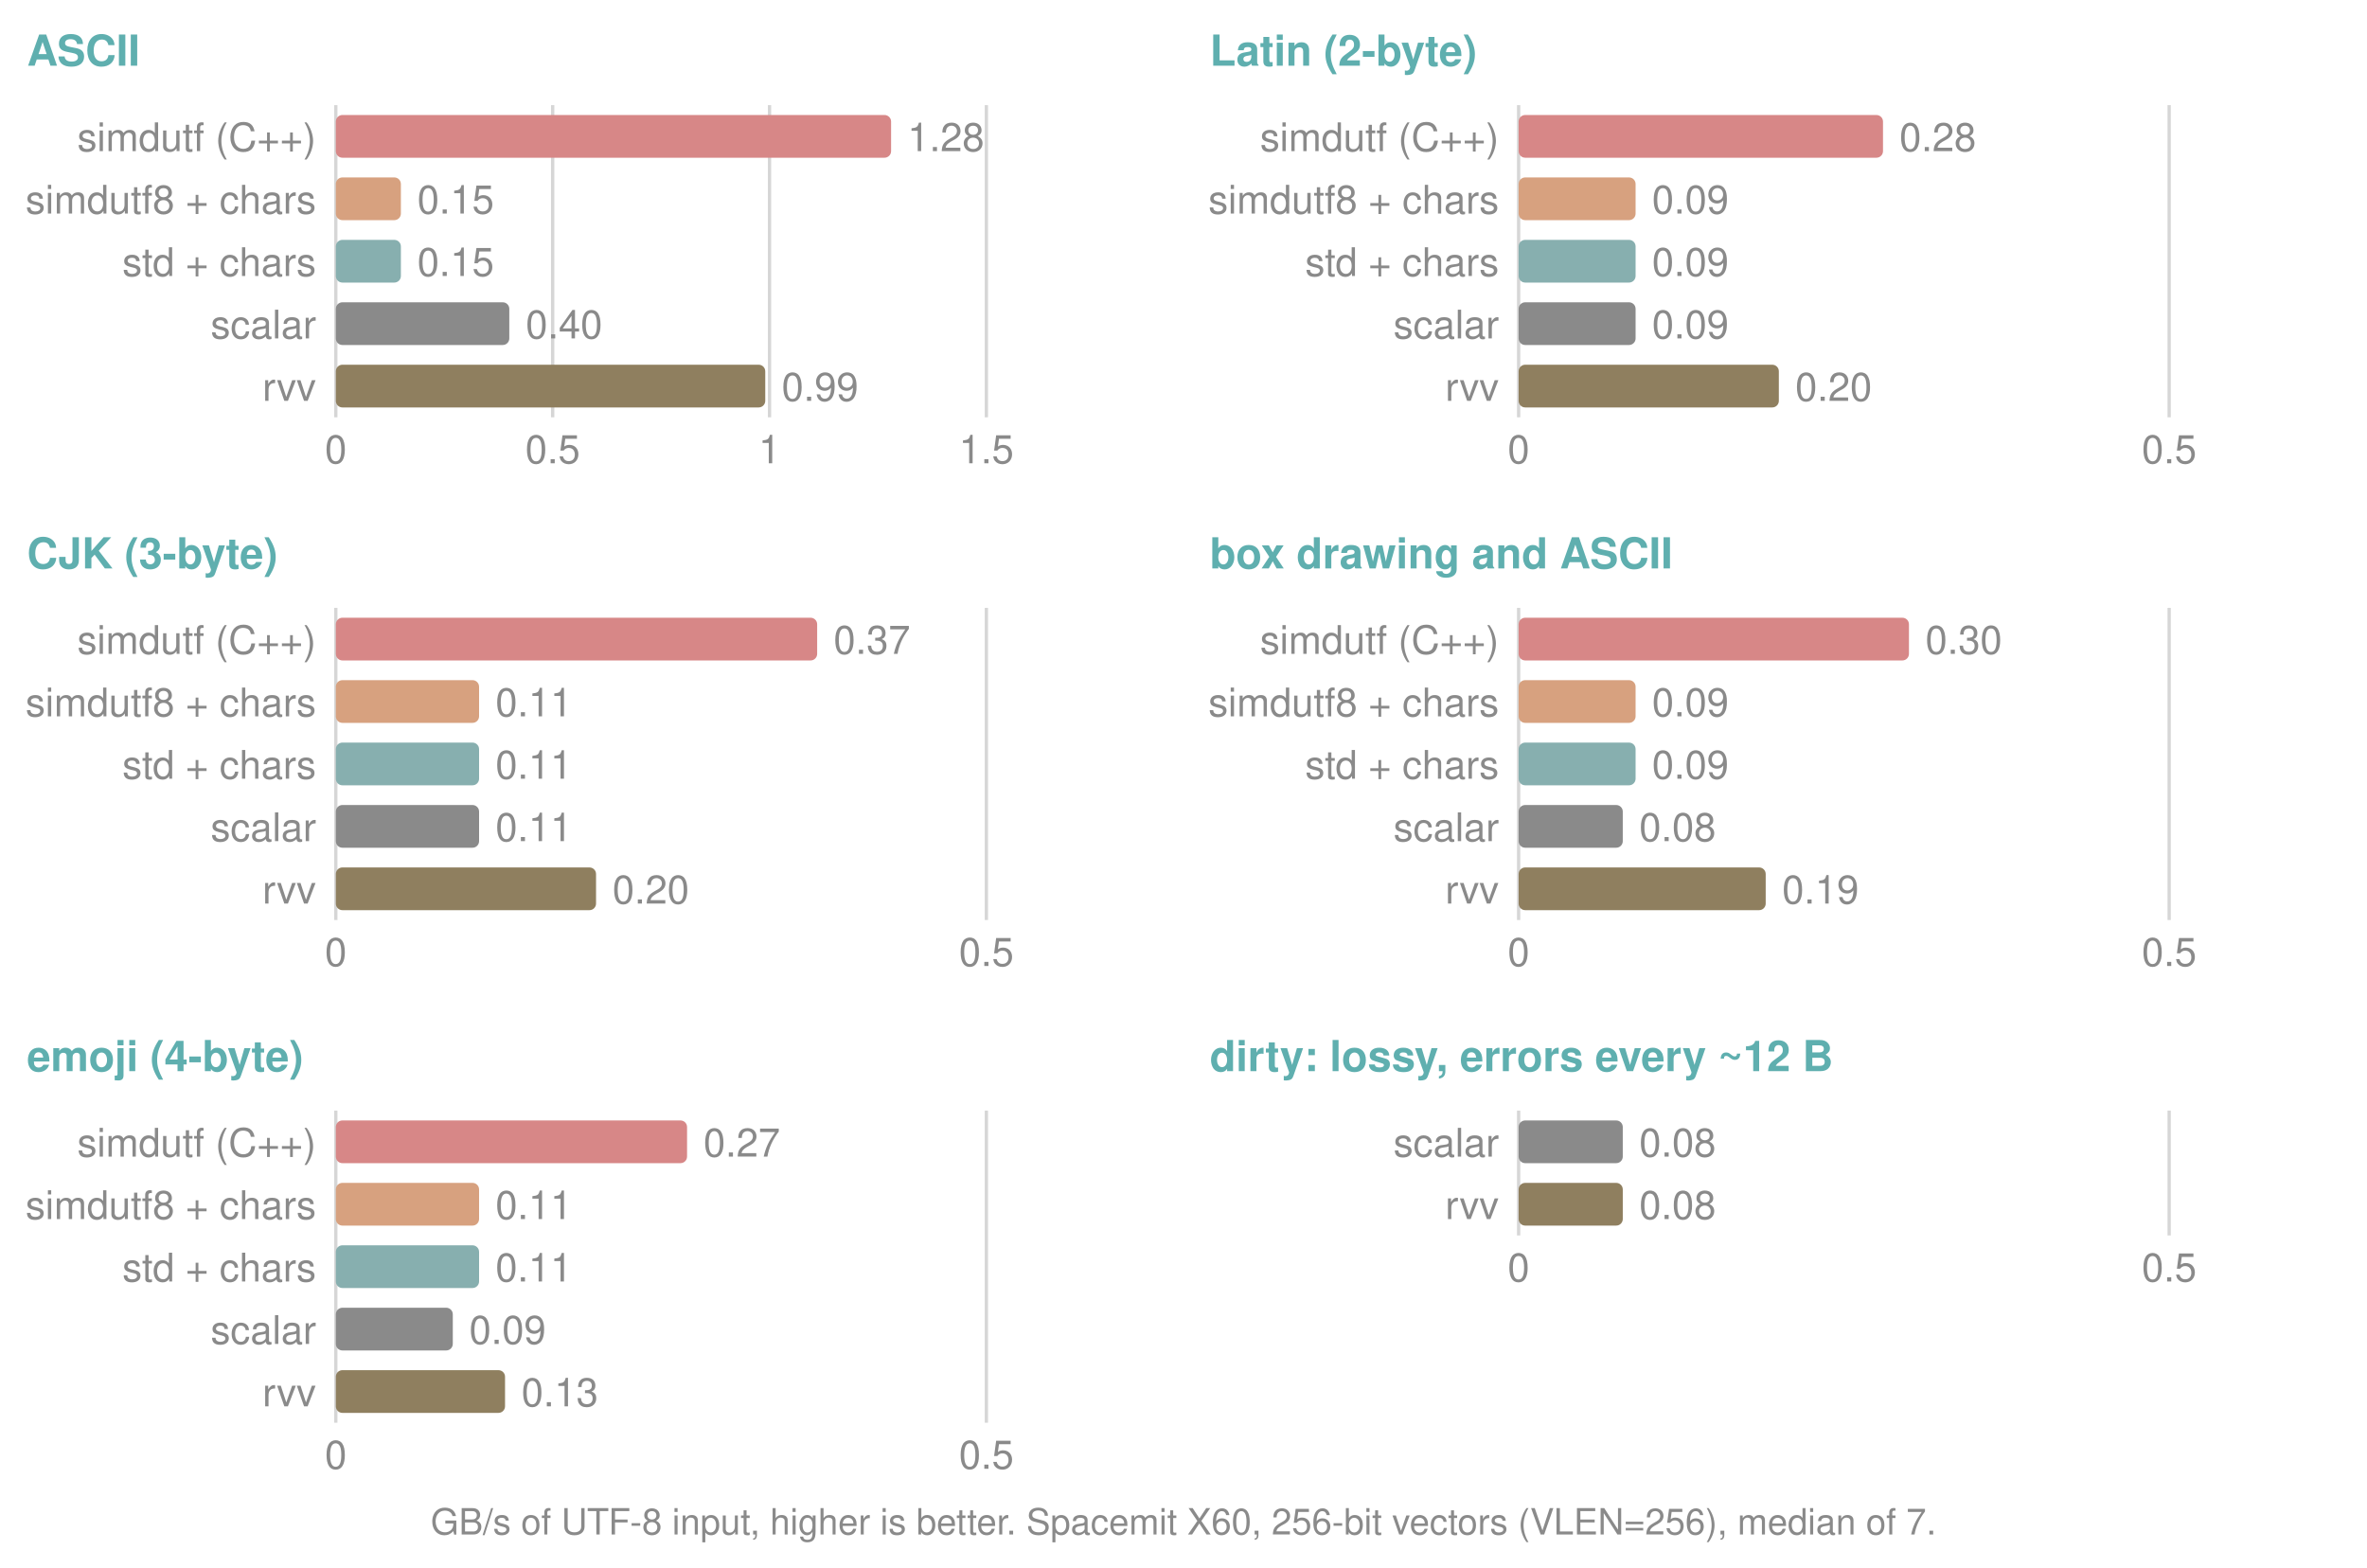
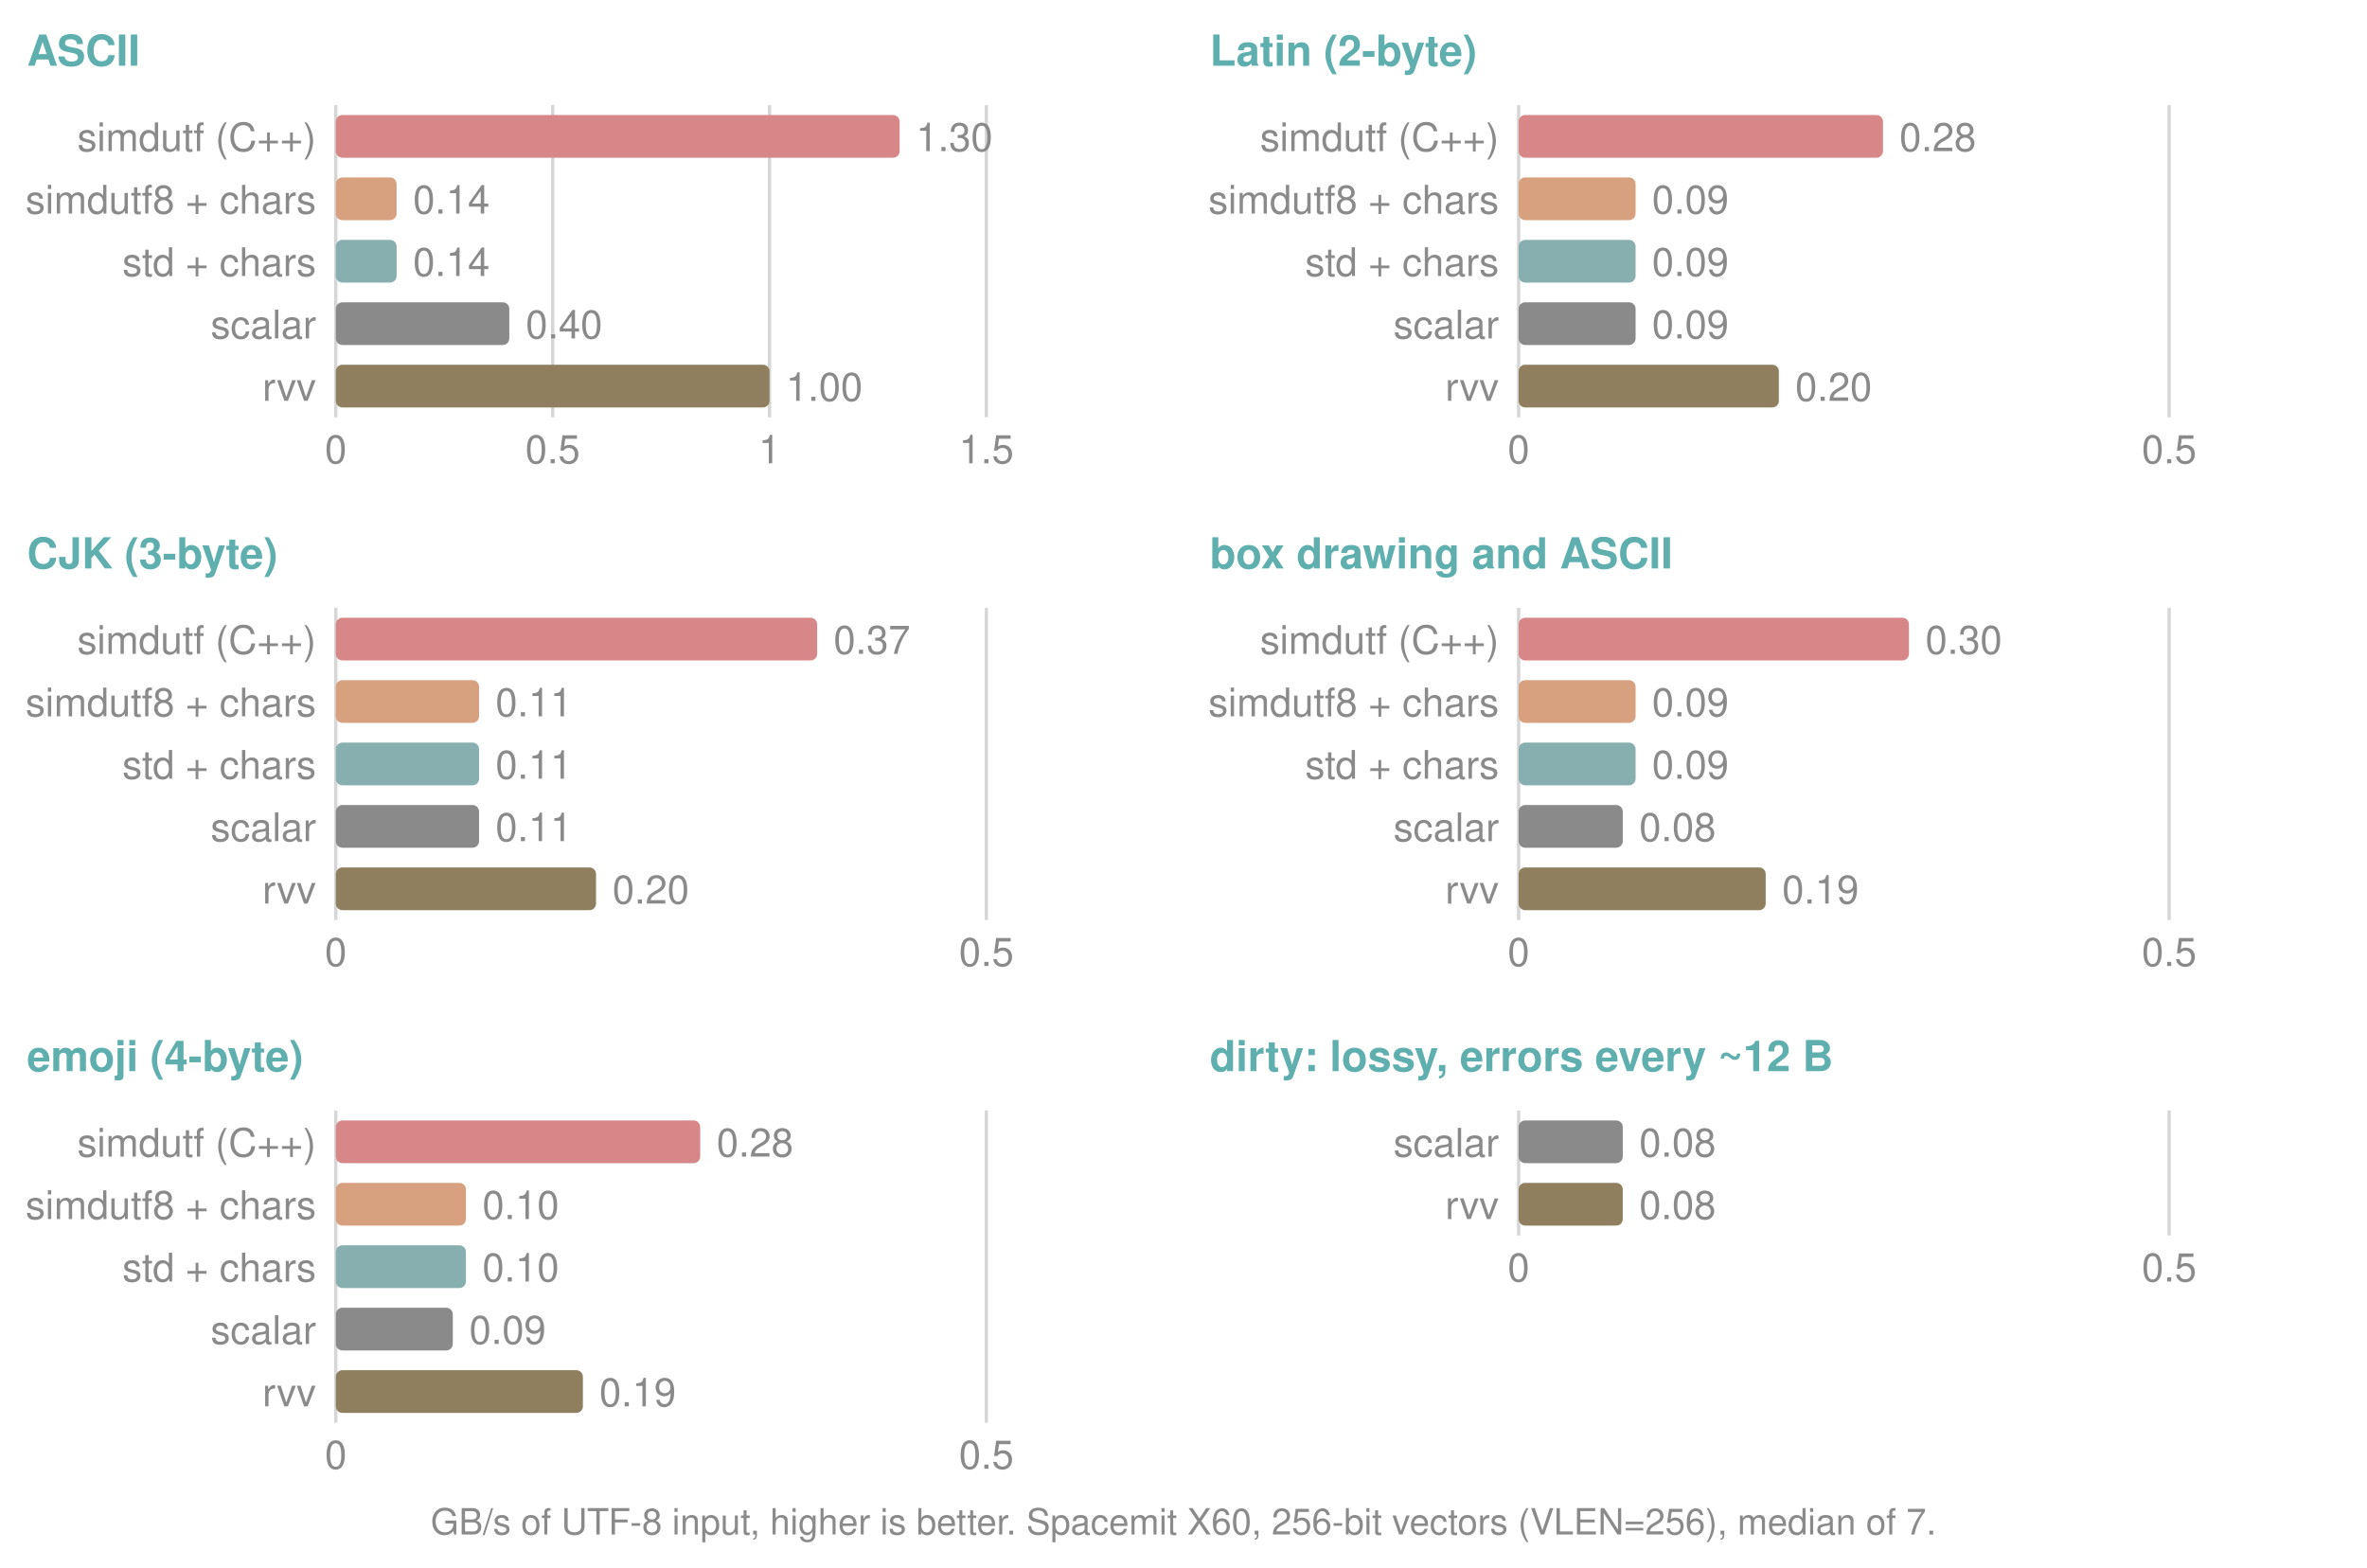
<svg xmlns="http://www.w3.org/2000/svg" width="1024" height="678" viewBox="0 0 720 477" role="img" aria-label="UTF-8 to UTF-32 throughput in GB/s, by input type and implementation.">
  <rect width="720" height="477" fill="none" />
  <text x="8.0" y="20.0" font-family="ui-sans-serif,system-ui,Segoe UI,Helvetica,Arial,sans-serif" font-size="13" fill="#5fafaf" text-anchor="start" font-weight="600">ASCII</text>
  <line x1="102.0" y1="32" x2="102.0" y2="127" stroke="#8a8a8a" stroke-opacity="0.35" stroke-width="1" />
  <text x="102.0" y="141.0" font-family="ui-sans-serif,system-ui,Segoe UI,Helvetica,Arial,sans-serif" font-size="12" fill="#8a8a8a" text-anchor="middle">0</text>
  <line x1="168.0" y1="32" x2="168.0" y2="127" stroke="#8a8a8a" stroke-opacity="0.35" stroke-width="1" />
  <text x="168.0" y="141.0" font-family="ui-sans-serif,system-ui,Segoe UI,Helvetica,Arial,sans-serif" font-size="12" fill="#8a8a8a" text-anchor="middle">0.5</text>
  <line x1="234.0" y1="32" x2="234.0" y2="127" stroke="#8a8a8a" stroke-opacity="0.35" stroke-width="1" />
  <text x="234.0" y="141.0" font-family="ui-sans-serif,system-ui,Segoe UI,Helvetica,Arial,sans-serif" font-size="12" fill="#8a8a8a" text-anchor="middle">1</text>
  <line x1="300.0" y1="32" x2="300.0" y2="127" stroke="#8a8a8a" stroke-opacity="0.35" stroke-width="1" />
  <text x="300.0" y="141.0" font-family="ui-sans-serif,system-ui,Segoe UI,Helvetica,Arial,sans-serif" font-size="12" fill="#8a8a8a" text-anchor="middle">1.5</text>
  <text x="96.0" y="46.0" font-family="ui-sans-serif,system-ui,Segoe UI,Helvetica,Arial,sans-serif" font-size="12" fill="#8a8a8a" text-anchor="end">simdutf (C++)</text>
-   <rect x="102" y="35" width="169.0" height="13" rx="2" fill="#d78787" />
-   <text x="276.0" y="46.0" font-family="ui-sans-serif,system-ui,Segoe UI,Helvetica,Arial,sans-serif" font-size="12" fill="#8a8a8a" text-anchor="start">1.28</text>
+   <rect x="102" y="35" width="171.6" height="13" rx="2" fill="#d78787" />
+   <text x="278.6" y="46.0" font-family="ui-sans-serif,system-ui,Segoe UI,Helvetica,Arial,sans-serif" font-size="12" fill="#8a8a8a" text-anchor="start">1.30</text>
  <text x="96.0" y="65.0" font-family="ui-sans-serif,system-ui,Segoe UI,Helvetica,Arial,sans-serif" font-size="12" fill="#8a8a8a" text-anchor="end">simdutf8 + chars</text>
-   <rect x="102" y="54" width="19.8" height="13" rx="2" fill="#d7a17f" />
-   <text x="126.8" y="65.0" font-family="ui-sans-serif,system-ui,Segoe UI,Helvetica,Arial,sans-serif" font-size="12" fill="#8a8a8a" text-anchor="start">0.15</text>
+   <rect x="102" y="54" width="18.5" height="13" rx="2" fill="#d7a17f" />
+   <text x="125.5" y="65.0" font-family="ui-sans-serif,system-ui,Segoe UI,Helvetica,Arial,sans-serif" font-size="12" fill="#8a8a8a" text-anchor="start">0.14</text>
  <text x="96.0" y="84.0" font-family="ui-sans-serif,system-ui,Segoe UI,Helvetica,Arial,sans-serif" font-size="12" fill="#8a8a8a" text-anchor="end">std + chars</text>
-   <rect x="102" y="73" width="19.8" height="13" rx="2" fill="#87afaf" />
-   <text x="126.8" y="84.0" font-family="ui-sans-serif,system-ui,Segoe UI,Helvetica,Arial,sans-serif" font-size="12" fill="#8a8a8a" text-anchor="start">0.15</text>
+   <rect x="102" y="73" width="18.5" height="13" rx="2" fill="#87afaf" />
+   <text x="125.5" y="84.0" font-family="ui-sans-serif,system-ui,Segoe UI,Helvetica,Arial,sans-serif" font-size="12" fill="#8a8a8a" text-anchor="start">0.14</text>
  <text x="96.0" y="103.0" font-family="ui-sans-serif,system-ui,Segoe UI,Helvetica,Arial,sans-serif" font-size="12" fill="#8a8a8a" text-anchor="end">scalar</text>
  <rect x="102" y="92" width="52.8" height="13" rx="2" fill="#8a8a8a" />
  <text x="159.8" y="103.0" font-family="ui-sans-serif,system-ui,Segoe UI,Helvetica,Arial,sans-serif" font-size="12" fill="#8a8a8a" text-anchor="start">0.40</text>
  <text x="96.0" y="122.0" font-family="ui-sans-serif,system-ui,Segoe UI,Helvetica,Arial,sans-serif" font-size="12" fill="#8a8a8a" text-anchor="end">rvv</text>
-   <rect x="102" y="111" width="130.7" height="13" rx="2" fill="#8f7f5f" />
-   <text x="237.7" y="122.0" font-family="ui-sans-serif,system-ui,Segoe UI,Helvetica,Arial,sans-serif" font-size="12" fill="#8a8a8a" text-anchor="start">0.99</text>
+   <rect x="102" y="111" width="132.0" height="13" rx="2" fill="#8f7f5f" />
+   <text x="239.0" y="122.0" font-family="ui-sans-serif,system-ui,Segoe UI,Helvetica,Arial,sans-serif" font-size="12" fill="#8a8a8a" text-anchor="start">1.00</text>
  <text x="368.0" y="20.0" font-family="ui-sans-serif,system-ui,Segoe UI,Helvetica,Arial,sans-serif" font-size="13" fill="#5fafaf" text-anchor="start" font-weight="600">Latin (2-byte)</text>
  <line x1="462.0" y1="32" x2="462.0" y2="127" stroke="#8a8a8a" stroke-opacity="0.35" stroke-width="1" />
  <text x="462.0" y="141.0" font-family="ui-sans-serif,system-ui,Segoe UI,Helvetica,Arial,sans-serif" font-size="12" fill="#8a8a8a" text-anchor="middle">0</text>
  <line x1="660.0" y1="32" x2="660.0" y2="127" stroke="#8a8a8a" stroke-opacity="0.35" stroke-width="1" />
  <text x="660.0" y="141.0" font-family="ui-sans-serif,system-ui,Segoe UI,Helvetica,Arial,sans-serif" font-size="12" fill="#8a8a8a" text-anchor="middle">0.5</text>
  <text x="456.0" y="46.0" font-family="ui-sans-serif,system-ui,Segoe UI,Helvetica,Arial,sans-serif" font-size="12" fill="#8a8a8a" text-anchor="end">simdutf (C++)</text>
  <rect x="462" y="35" width="110.9" height="13" rx="2" fill="#d78787" />
  <text x="577.9" y="46.0" font-family="ui-sans-serif,system-ui,Segoe UI,Helvetica,Arial,sans-serif" font-size="12" fill="#8a8a8a" text-anchor="start">0.28</text>
  <text x="456.0" y="65.0" font-family="ui-sans-serif,system-ui,Segoe UI,Helvetica,Arial,sans-serif" font-size="12" fill="#8a8a8a" text-anchor="end">simdutf8 + chars</text>
  <rect x="462" y="54" width="35.6" height="13" rx="2" fill="#d7a17f" />
  <text x="502.6" y="65.0" font-family="ui-sans-serif,system-ui,Segoe UI,Helvetica,Arial,sans-serif" font-size="12" fill="#8a8a8a" text-anchor="start">0.09</text>
  <text x="456.0" y="84.0" font-family="ui-sans-serif,system-ui,Segoe UI,Helvetica,Arial,sans-serif" font-size="12" fill="#8a8a8a" text-anchor="end">std + chars</text>
  <rect x="462" y="73" width="35.6" height="13" rx="2" fill="#87afaf" />
  <text x="502.6" y="84.0" font-family="ui-sans-serif,system-ui,Segoe UI,Helvetica,Arial,sans-serif" font-size="12" fill="#8a8a8a" text-anchor="start">0.09</text>
  <text x="456.0" y="103.0" font-family="ui-sans-serif,system-ui,Segoe UI,Helvetica,Arial,sans-serif" font-size="12" fill="#8a8a8a" text-anchor="end">scalar</text>
  <rect x="462" y="92" width="35.6" height="13" rx="2" fill="#8a8a8a" />
  <text x="502.6" y="103.0" font-family="ui-sans-serif,system-ui,Segoe UI,Helvetica,Arial,sans-serif" font-size="12" fill="#8a8a8a" text-anchor="start">0.09</text>
  <text x="456.0" y="122.0" font-family="ui-sans-serif,system-ui,Segoe UI,Helvetica,Arial,sans-serif" font-size="12" fill="#8a8a8a" text-anchor="end">rvv</text>
  <rect x="462" y="111" width="79.2" height="13" rx="2" fill="#8f7f5f" />
  <text x="546.2" y="122.0" font-family="ui-sans-serif,system-ui,Segoe UI,Helvetica,Arial,sans-serif" font-size="12" fill="#8a8a8a" text-anchor="start">0.20</text>
  <text x="8.0" y="173.0" font-family="ui-sans-serif,system-ui,Segoe UI,Helvetica,Arial,sans-serif" font-size="13" fill="#5fafaf" text-anchor="start" font-weight="600">CJK (3-byte)</text>
  <line x1="102.0" y1="185" x2="102.0" y2="280" stroke="#8a8a8a" stroke-opacity="0.35" stroke-width="1" />
  <text x="102.0" y="294.0" font-family="ui-sans-serif,system-ui,Segoe UI,Helvetica,Arial,sans-serif" font-size="12" fill="#8a8a8a" text-anchor="middle">0</text>
  <line x1="300.0" y1="185" x2="300.0" y2="280" stroke="#8a8a8a" stroke-opacity="0.35" stroke-width="1" />
  <text x="300.0" y="294.0" font-family="ui-sans-serif,system-ui,Segoe UI,Helvetica,Arial,sans-serif" font-size="12" fill="#8a8a8a" text-anchor="middle">0.5</text>
  <text x="96.0" y="199.0" font-family="ui-sans-serif,system-ui,Segoe UI,Helvetica,Arial,sans-serif" font-size="12" fill="#8a8a8a" text-anchor="end">simdutf (C++)</text>
  <rect x="102" y="188" width="146.5" height="13" rx="2" fill="#d78787" />
  <text x="253.5" y="199.0" font-family="ui-sans-serif,system-ui,Segoe UI,Helvetica,Arial,sans-serif" font-size="12" fill="#8a8a8a" text-anchor="start">0.37</text>
  <text x="96.0" y="218.0" font-family="ui-sans-serif,system-ui,Segoe UI,Helvetica,Arial,sans-serif" font-size="12" fill="#8a8a8a" text-anchor="end">simdutf8 + chars</text>
  <rect x="102" y="207" width="43.6" height="13" rx="2" fill="#d7a17f" />
  <text x="150.6" y="218.0" font-family="ui-sans-serif,system-ui,Segoe UI,Helvetica,Arial,sans-serif" font-size="12" fill="#8a8a8a" text-anchor="start">0.11</text>
  <text x="96.0" y="237.0" font-family="ui-sans-serif,system-ui,Segoe UI,Helvetica,Arial,sans-serif" font-size="12" fill="#8a8a8a" text-anchor="end">std + chars</text>
  <rect x="102" y="226" width="43.6" height="13" rx="2" fill="#87afaf" />
  <text x="150.6" y="237.0" font-family="ui-sans-serif,system-ui,Segoe UI,Helvetica,Arial,sans-serif" font-size="12" fill="#8a8a8a" text-anchor="start">0.11</text>
  <text x="96.0" y="256.0" font-family="ui-sans-serif,system-ui,Segoe UI,Helvetica,Arial,sans-serif" font-size="12" fill="#8a8a8a" text-anchor="end">scalar</text>
  <rect x="102" y="245" width="43.6" height="13" rx="2" fill="#8a8a8a" />
  <text x="150.6" y="256.0" font-family="ui-sans-serif,system-ui,Segoe UI,Helvetica,Arial,sans-serif" font-size="12" fill="#8a8a8a" text-anchor="start">0.11</text>
  <text x="96.0" y="275.0" font-family="ui-sans-serif,system-ui,Segoe UI,Helvetica,Arial,sans-serif" font-size="12" fill="#8a8a8a" text-anchor="end">rvv</text>
  <rect x="102" y="264" width="79.2" height="13" rx="2" fill="#8f7f5f" />
  <text x="186.2" y="275.0" font-family="ui-sans-serif,system-ui,Segoe UI,Helvetica,Arial,sans-serif" font-size="12" fill="#8a8a8a" text-anchor="start">0.20</text>
  <text x="368.0" y="173.0" font-family="ui-sans-serif,system-ui,Segoe UI,Helvetica,Arial,sans-serif" font-size="13" fill="#5fafaf" text-anchor="start" font-weight="600">box drawing and ASCII</text>
  <line x1="462.0" y1="185" x2="462.0" y2="280" stroke="#8a8a8a" stroke-opacity="0.35" stroke-width="1" />
  <text x="462.0" y="294.0" font-family="ui-sans-serif,system-ui,Segoe UI,Helvetica,Arial,sans-serif" font-size="12" fill="#8a8a8a" text-anchor="middle">0</text>
  <line x1="660.0" y1="185" x2="660.0" y2="280" stroke="#8a8a8a" stroke-opacity="0.35" stroke-width="1" />
  <text x="660.0" y="294.0" font-family="ui-sans-serif,system-ui,Segoe UI,Helvetica,Arial,sans-serif" font-size="12" fill="#8a8a8a" text-anchor="middle">0.5</text>
  <text x="456.0" y="199.0" font-family="ui-sans-serif,system-ui,Segoe UI,Helvetica,Arial,sans-serif" font-size="12" fill="#8a8a8a" text-anchor="end">simdutf (C++)</text>
  <rect x="462" y="188" width="118.8" height="13" rx="2" fill="#d78787" />
  <text x="585.8" y="199.0" font-family="ui-sans-serif,system-ui,Segoe UI,Helvetica,Arial,sans-serif" font-size="12" fill="#8a8a8a" text-anchor="start">0.30</text>
  <text x="456.0" y="218.0" font-family="ui-sans-serif,system-ui,Segoe UI,Helvetica,Arial,sans-serif" font-size="12" fill="#8a8a8a" text-anchor="end">simdutf8 + chars</text>
  <rect x="462" y="207" width="35.6" height="13" rx="2" fill="#d7a17f" />
  <text x="502.6" y="218.0" font-family="ui-sans-serif,system-ui,Segoe UI,Helvetica,Arial,sans-serif" font-size="12" fill="#8a8a8a" text-anchor="start">0.09</text>
  <text x="456.0" y="237.0" font-family="ui-sans-serif,system-ui,Segoe UI,Helvetica,Arial,sans-serif" font-size="12" fill="#8a8a8a" text-anchor="end">std + chars</text>
  <rect x="462" y="226" width="35.6" height="13" rx="2" fill="#87afaf" />
  <text x="502.6" y="237.0" font-family="ui-sans-serif,system-ui,Segoe UI,Helvetica,Arial,sans-serif" font-size="12" fill="#8a8a8a" text-anchor="start">0.09</text>
  <text x="456.0" y="256.0" font-family="ui-sans-serif,system-ui,Segoe UI,Helvetica,Arial,sans-serif" font-size="12" fill="#8a8a8a" text-anchor="end">scalar</text>
  <rect x="462" y="245" width="31.7" height="13" rx="2" fill="#8a8a8a" />
  <text x="498.7" y="256.0" font-family="ui-sans-serif,system-ui,Segoe UI,Helvetica,Arial,sans-serif" font-size="12" fill="#8a8a8a" text-anchor="start">0.08</text>
  <text x="456.0" y="275.0" font-family="ui-sans-serif,system-ui,Segoe UI,Helvetica,Arial,sans-serif" font-size="12" fill="#8a8a8a" text-anchor="end">rvv</text>
  <rect x="462" y="264" width="75.2" height="13" rx="2" fill="#8f7f5f" />
  <text x="542.2" y="275.0" font-family="ui-sans-serif,system-ui,Segoe UI,Helvetica,Arial,sans-serif" font-size="12" fill="#8a8a8a" text-anchor="start">0.19</text>
  <text x="8.0" y="326.0" font-family="ui-sans-serif,system-ui,Segoe UI,Helvetica,Arial,sans-serif" font-size="13" fill="#5fafaf" text-anchor="start" font-weight="600">emoji (4-byte)</text>
  <line x1="102.0" y1="338" x2="102.0" y2="433" stroke="#8a8a8a" stroke-opacity="0.35" stroke-width="1" />
  <text x="102.0" y="447.0" font-family="ui-sans-serif,system-ui,Segoe UI,Helvetica,Arial,sans-serif" font-size="12" fill="#8a8a8a" text-anchor="middle">0</text>
  <line x1="300.0" y1="338" x2="300.0" y2="433" stroke="#8a8a8a" stroke-opacity="0.35" stroke-width="1" />
  <text x="300.0" y="447.0" font-family="ui-sans-serif,system-ui,Segoe UI,Helvetica,Arial,sans-serif" font-size="12" fill="#8a8a8a" text-anchor="middle">0.5</text>
  <text x="96.0" y="352.0" font-family="ui-sans-serif,system-ui,Segoe UI,Helvetica,Arial,sans-serif" font-size="12" fill="#8a8a8a" text-anchor="end">simdutf (C++)</text>
-   <rect x="102" y="341" width="106.9" height="13" rx="2" fill="#d78787" />
-   <text x="213.9" y="352.0" font-family="ui-sans-serif,system-ui,Segoe UI,Helvetica,Arial,sans-serif" font-size="12" fill="#8a8a8a" text-anchor="start">0.27</text>
+   <rect x="102" y="341" width="110.9" height="13" rx="2" fill="#d78787" />
+   <text x="217.9" y="352.0" font-family="ui-sans-serif,system-ui,Segoe UI,Helvetica,Arial,sans-serif" font-size="12" fill="#8a8a8a" text-anchor="start">0.28</text>
  <text x="96.0" y="371.0" font-family="ui-sans-serif,system-ui,Segoe UI,Helvetica,Arial,sans-serif" font-size="12" fill="#8a8a8a" text-anchor="end">simdutf8 + chars</text>
-   <rect x="102" y="360" width="43.6" height="13" rx="2" fill="#d7a17f" />
-   <text x="150.6" y="371.0" font-family="ui-sans-serif,system-ui,Segoe UI,Helvetica,Arial,sans-serif" font-size="12" fill="#8a8a8a" text-anchor="start">0.11</text>
+   <rect x="102" y="360" width="39.6" height="13" rx="2" fill="#d7a17f" />
+   <text x="146.6" y="371.0" font-family="ui-sans-serif,system-ui,Segoe UI,Helvetica,Arial,sans-serif" font-size="12" fill="#8a8a8a" text-anchor="start">0.10</text>
  <text x="96.0" y="390.0" font-family="ui-sans-serif,system-ui,Segoe UI,Helvetica,Arial,sans-serif" font-size="12" fill="#8a8a8a" text-anchor="end">std + chars</text>
-   <rect x="102" y="379" width="43.6" height="13" rx="2" fill="#87afaf" />
-   <text x="150.6" y="390.0" font-family="ui-sans-serif,system-ui,Segoe UI,Helvetica,Arial,sans-serif" font-size="12" fill="#8a8a8a" text-anchor="start">0.11</text>
+   <rect x="102" y="379" width="39.6" height="13" rx="2" fill="#87afaf" />
+   <text x="146.6" y="390.0" font-family="ui-sans-serif,system-ui,Segoe UI,Helvetica,Arial,sans-serif" font-size="12" fill="#8a8a8a" text-anchor="start">0.10</text>
  <text x="96.0" y="409.0" font-family="ui-sans-serif,system-ui,Segoe UI,Helvetica,Arial,sans-serif" font-size="12" fill="#8a8a8a" text-anchor="end">scalar</text>
  <rect x="102" y="398" width="35.6" height="13" rx="2" fill="#8a8a8a" />
  <text x="142.6" y="409.0" font-family="ui-sans-serif,system-ui,Segoe UI,Helvetica,Arial,sans-serif" font-size="12" fill="#8a8a8a" text-anchor="start">0.09</text>
  <text x="96.0" y="428.0" font-family="ui-sans-serif,system-ui,Segoe UI,Helvetica,Arial,sans-serif" font-size="12" fill="#8a8a8a" text-anchor="end">rvv</text>
-   <rect x="102" y="417" width="51.5" height="13" rx="2" fill="#8f7f5f" />
-   <text x="158.5" y="428.0" font-family="ui-sans-serif,system-ui,Segoe UI,Helvetica,Arial,sans-serif" font-size="12" fill="#8a8a8a" text-anchor="start">0.13</text>
+   <rect x="102" y="417" width="75.2" height="13" rx="2" fill="#8f7f5f" />
+   <text x="182.2" y="428.0" font-family="ui-sans-serif,system-ui,Segoe UI,Helvetica,Arial,sans-serif" font-size="12" fill="#8a8a8a" text-anchor="start">0.19</text>
  <text x="368.0" y="326.0" font-family="ui-sans-serif,system-ui,Segoe UI,Helvetica,Arial,sans-serif" font-size="13" fill="#5fafaf" text-anchor="start" font-weight="600">dirty: lossy, errors every ~12 B</text>
  <line x1="462.0" y1="338" x2="462.0" y2="376" stroke="#8a8a8a" stroke-opacity="0.35" stroke-width="1" />
  <text x="462.0" y="390.0" font-family="ui-sans-serif,system-ui,Segoe UI,Helvetica,Arial,sans-serif" font-size="12" fill="#8a8a8a" text-anchor="middle">0</text>
  <line x1="660.0" y1="338" x2="660.0" y2="376" stroke="#8a8a8a" stroke-opacity="0.35" stroke-width="1" />
  <text x="660.0" y="390.0" font-family="ui-sans-serif,system-ui,Segoe UI,Helvetica,Arial,sans-serif" font-size="12" fill="#8a8a8a" text-anchor="middle">0.5</text>
  <text x="456.0" y="352.0" font-family="ui-sans-serif,system-ui,Segoe UI,Helvetica,Arial,sans-serif" font-size="12" fill="#8a8a8a" text-anchor="end">scalar</text>
  <rect x="462" y="341" width="31.7" height="13" rx="2" fill="#8a8a8a" />
  <text x="498.7" y="352.0" font-family="ui-sans-serif,system-ui,Segoe UI,Helvetica,Arial,sans-serif" font-size="12" fill="#8a8a8a" text-anchor="start">0.08</text>
  <text x="456.0" y="371.0" font-family="ui-sans-serif,system-ui,Segoe UI,Helvetica,Arial,sans-serif" font-size="12" fill="#8a8a8a" text-anchor="end">rvv</text>
  <rect x="462" y="360" width="31.7" height="13" rx="2" fill="#8f7f5f" />
  <text x="498.7" y="371.0" font-family="ui-sans-serif,system-ui,Segoe UI,Helvetica,Arial,sans-serif" font-size="12" fill="#8a8a8a" text-anchor="start">0.08</text>
  <text x="360.0" y="467.0" font-family="ui-sans-serif,system-ui,Segoe UI,Helvetica,Arial,sans-serif" font-size="11" fill="#8a8a8a" text-anchor="middle">GB/s of UTF-8 input, higher is better. Spacemit X60, 256-bit vectors (VLEN=256), median of 7.</text>
</svg>
